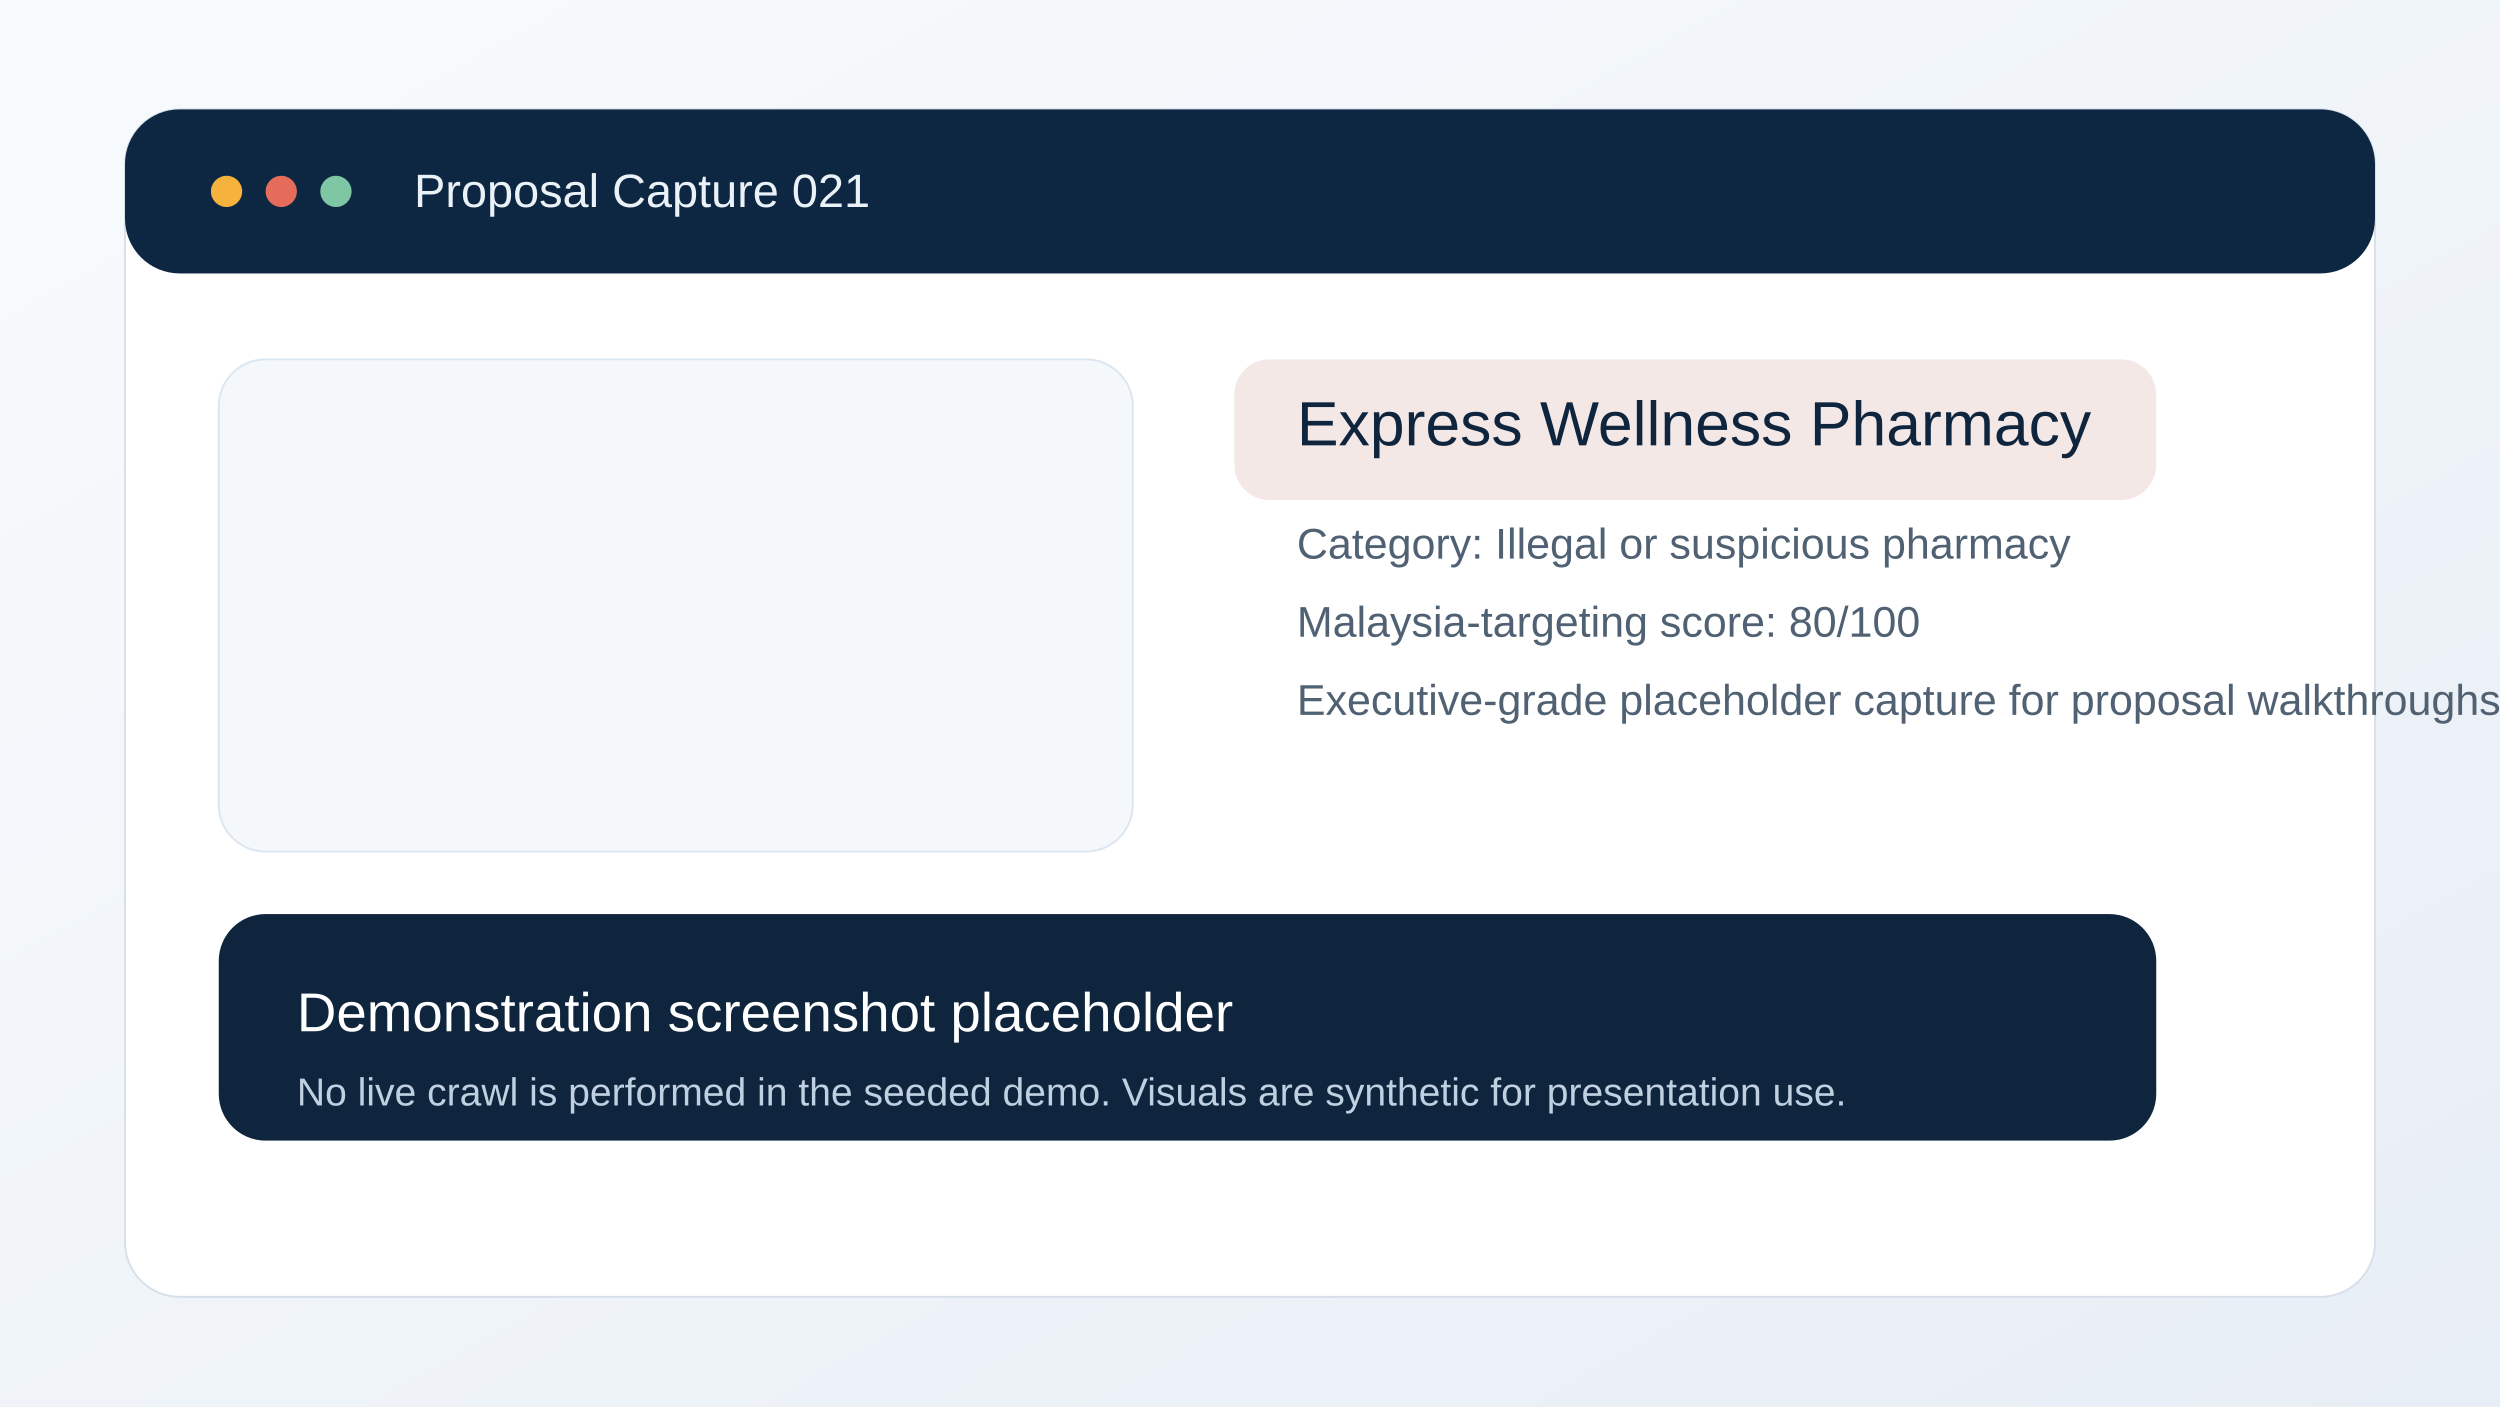
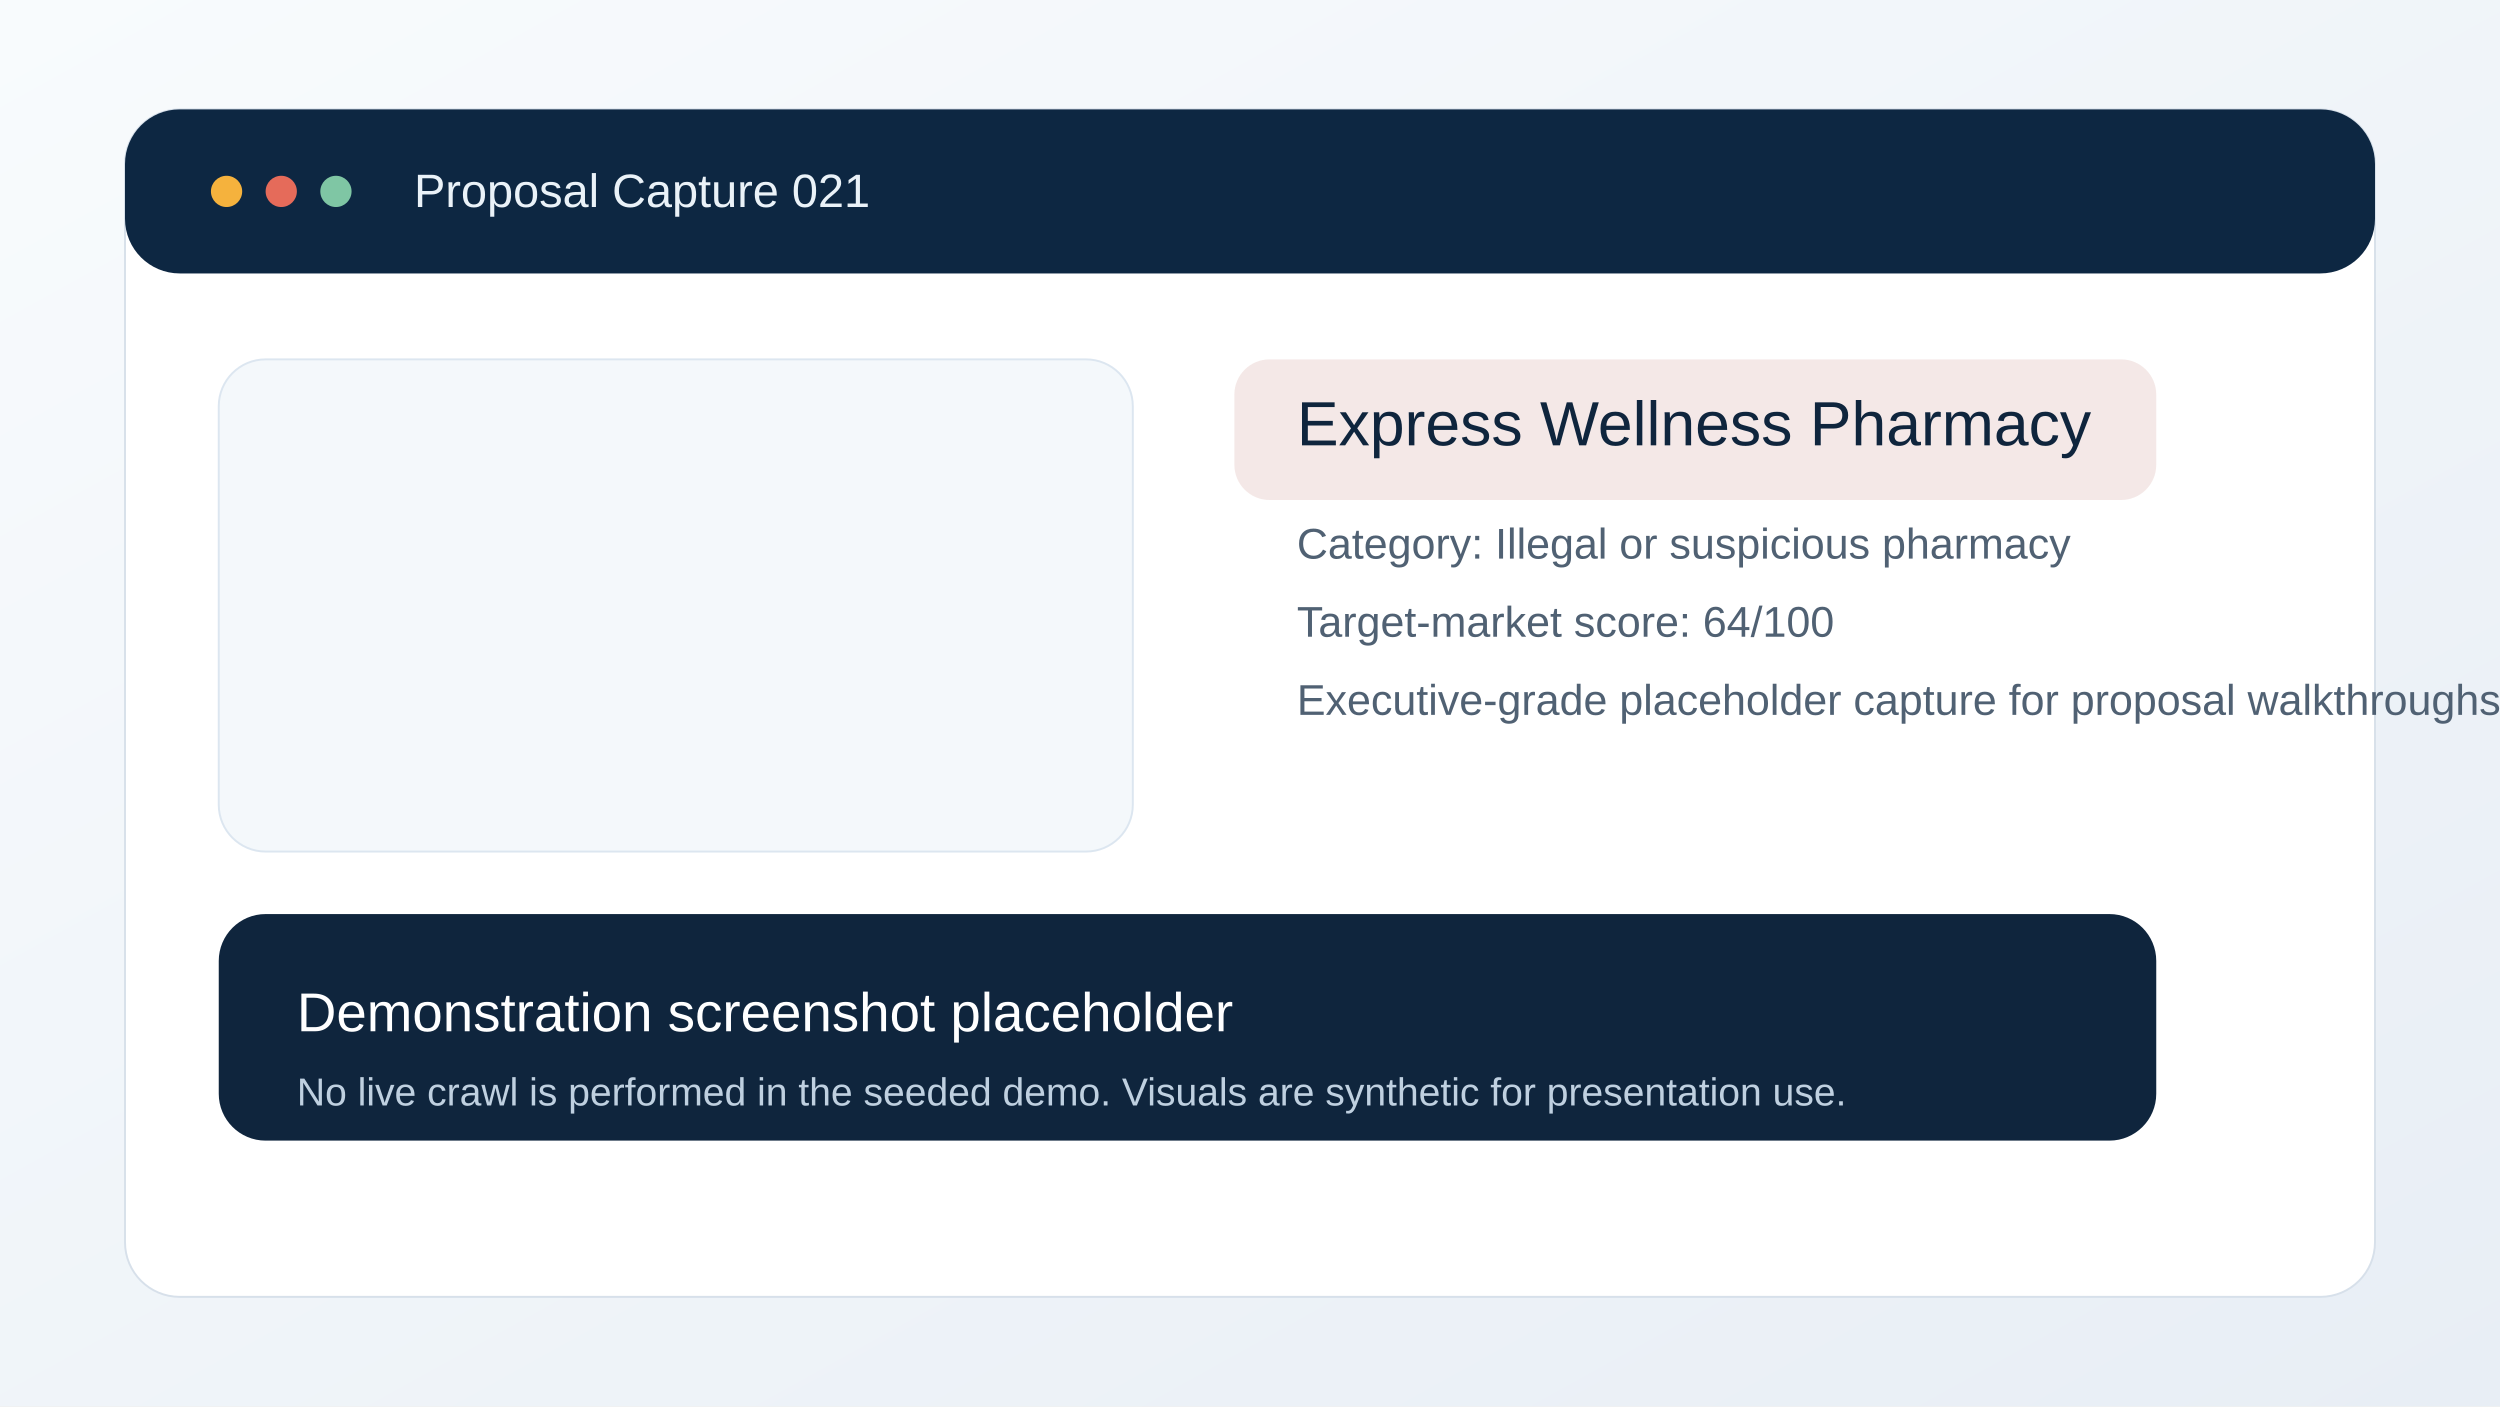
<svg xmlns="http://www.w3.org/2000/svg" width="1280" height="720" viewBox="0 0 1280 720">
  <defs>
    <linearGradient id="bg" x1="0" y1="0" x2="1" y2="1">
      <stop offset="0%" stop-color="#F8FBFD" />
      <stop offset="100%" stop-color="#E8EEF5" />
    </linearGradient>
  </defs>
  <rect width="1280" height="720" fill="url(#bg)" />
  <rect x="64" y="56" width="1152" height="608" rx="28" fill="#FFFFFF" stroke="#D7E0EA" />
  <rect x="64" y="56" width="1152" height="84" rx="28" fill="#0D2742" />
  <circle cx="116" cy="98" r="8" fill="#F5B23D" />
  <circle cx="144" cy="98" r="8" fill="#E56B5A" />
  <circle cx="172" cy="98" r="8" fill="#7FC6A4" />
  <text x="212" y="106" font-family="Arial, sans-serif" font-size="24" fill="#EAF2F8">Proposal Capture 021</text>
  <rect x="112" y="184" width="468" height="252" rx="24" fill="#F4F8FB" stroke="#DCE6F0" />
  <rect x="632" y="184" width="472" height="72" rx="18" fill="#A53E32" opacity="0.12" />
  <text x="664" y="228" font-family="Arial, sans-serif" font-size="32" fill="#0F253D">Express Wellness Pharmacy</text>
  <text x="664" y="286" font-family="Arial, sans-serif" font-size="22" fill="#506173">Category: Illegal or suspicious pharmacy</text>
-   <text x="664" y="326" font-family="Arial, sans-serif" font-size="22" fill="#506173">Malaysia-targeting score: 80/100</text>
+   <text x="664" y="326" font-family="Arial, sans-serif" font-size="22" fill="#506173">Target-market score: 64/100</text>
  <text x="664" y="366" font-family="Arial, sans-serif" font-size="22" fill="#506173">Executive-grade placeholder capture for proposal walkthroughs</text>
  <rect x="112" y="468" width="992" height="116" rx="24" fill="#0F253D" />
  <text x="152" y="528" font-family="Arial, sans-serif" font-size="28" fill="#FFFFFF">Demonstration screenshot placeholder</text>
  <text x="152" y="566" font-family="Arial, sans-serif" font-size="20" fill="#BFD0E0">No live crawl is performed in the seeded demo. Visuals are synthetic for presentation use.</text>
</svg>
